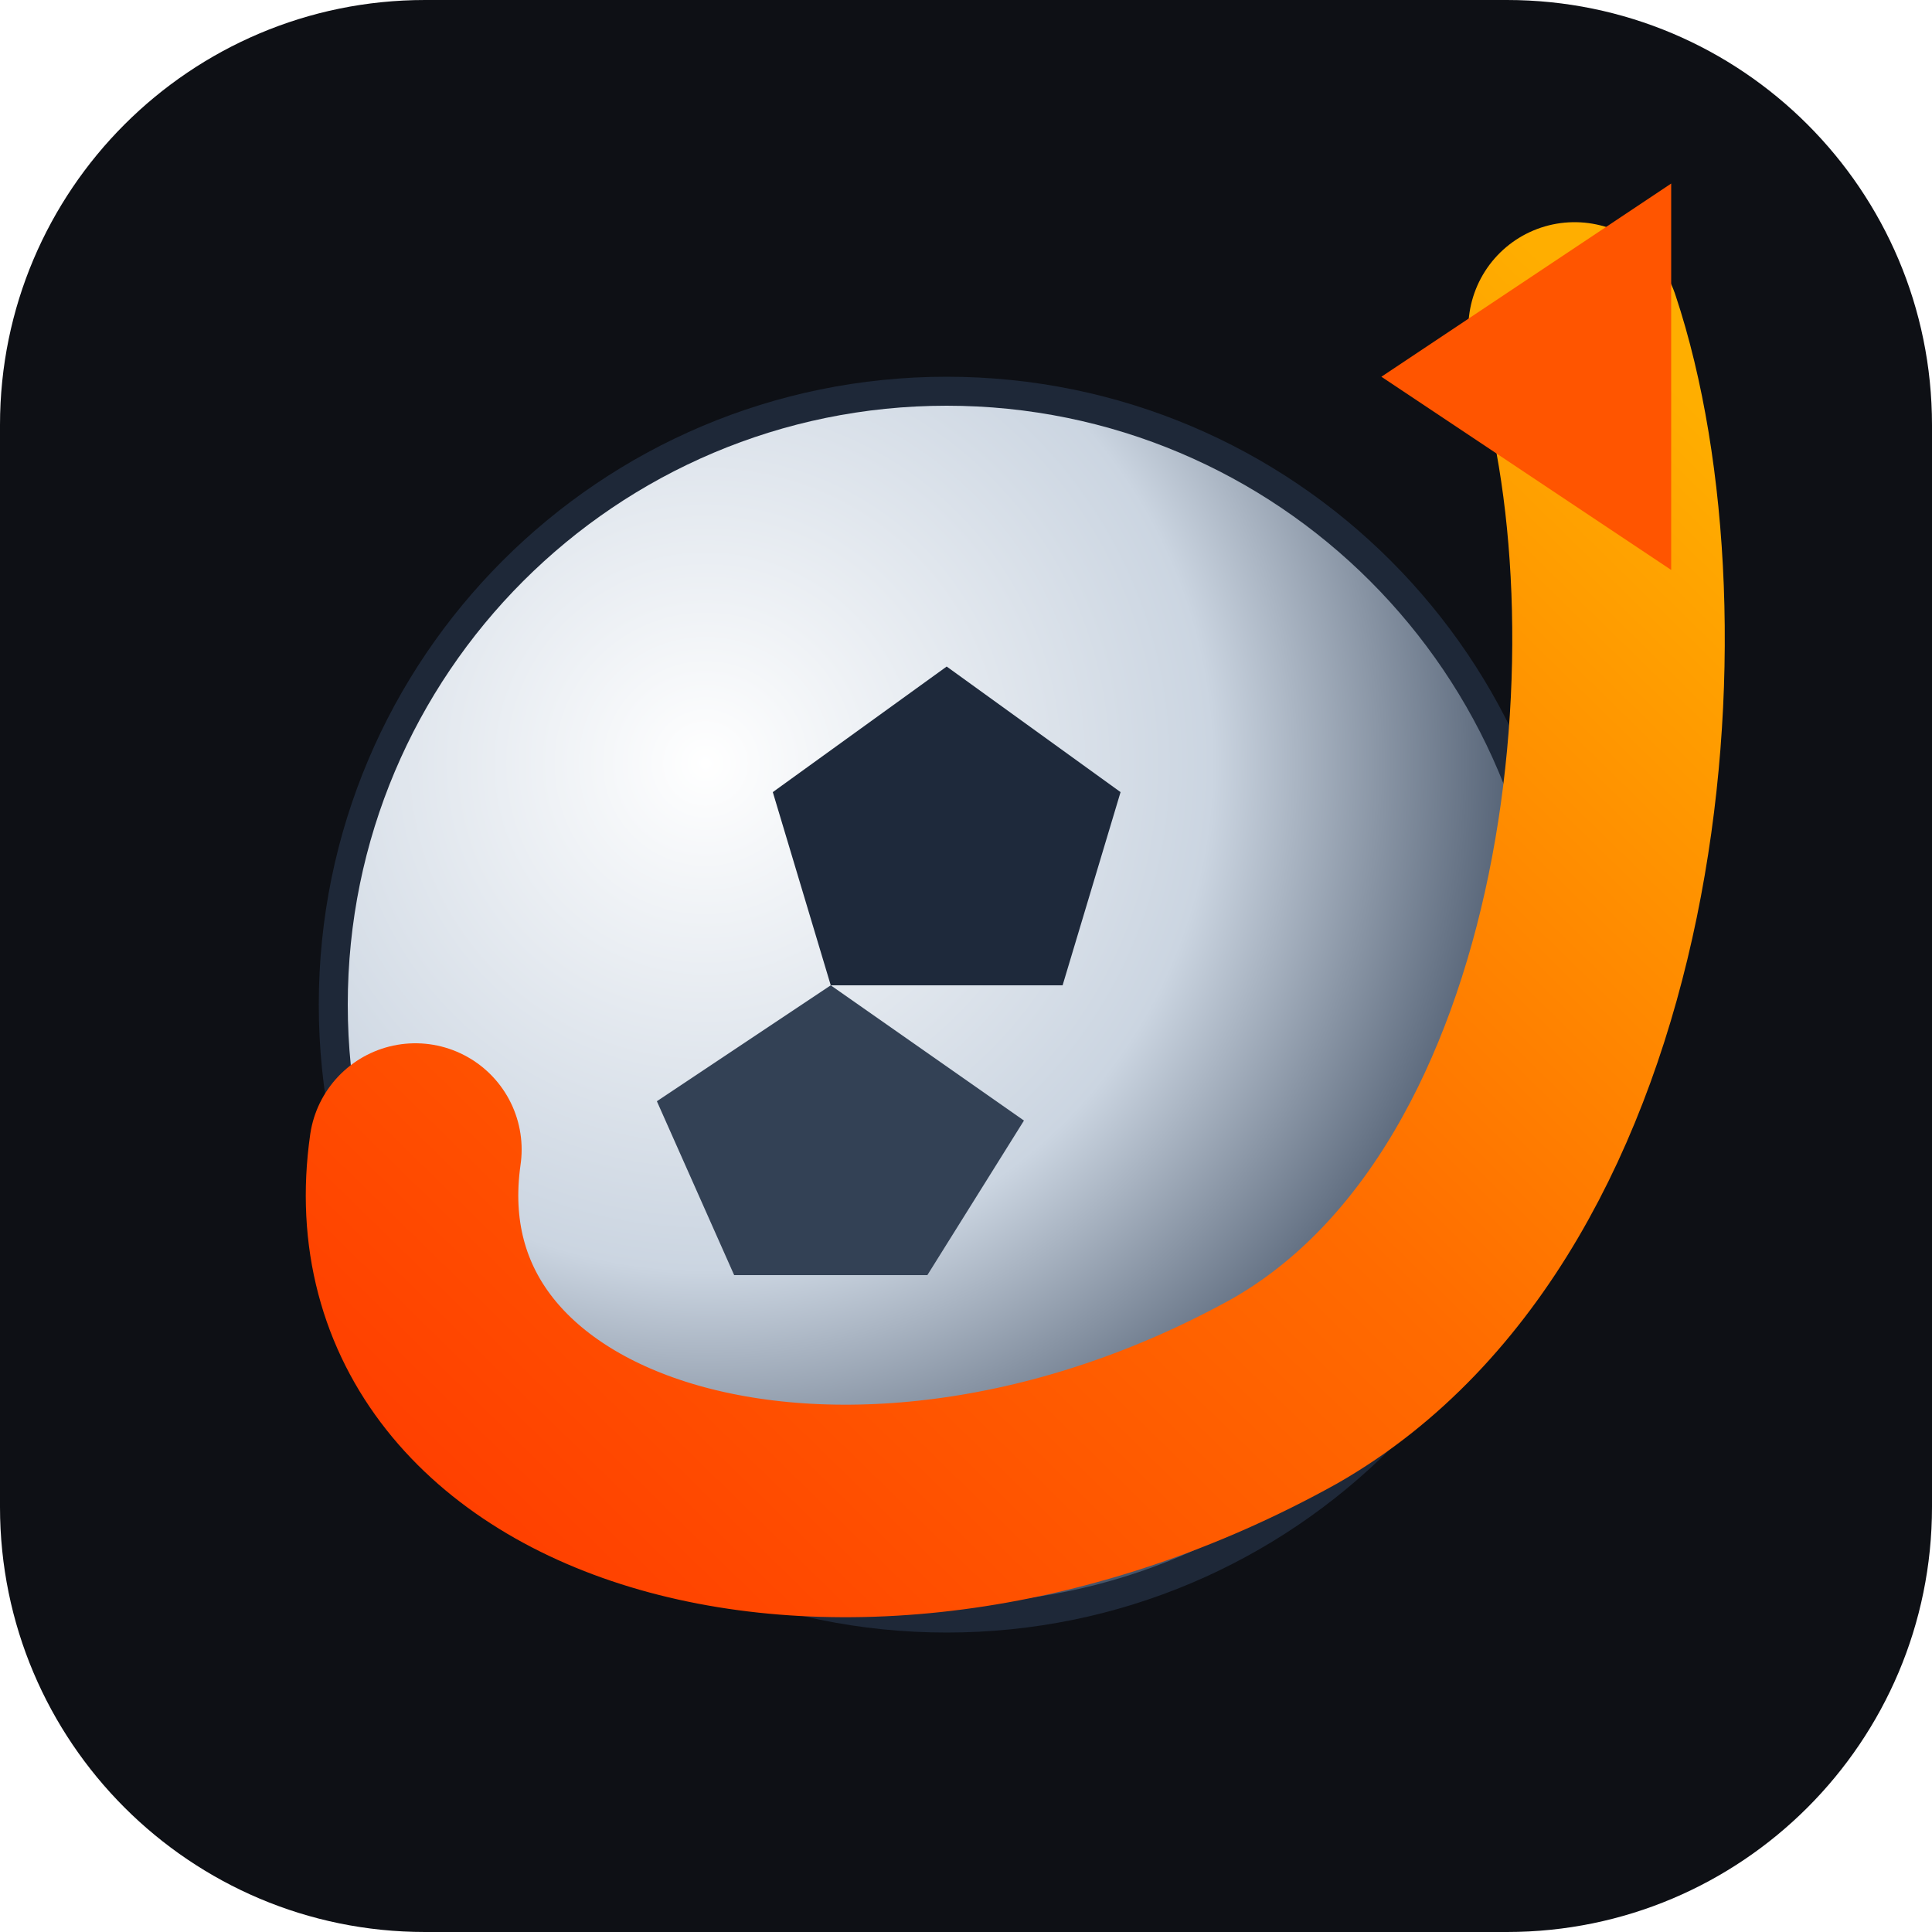
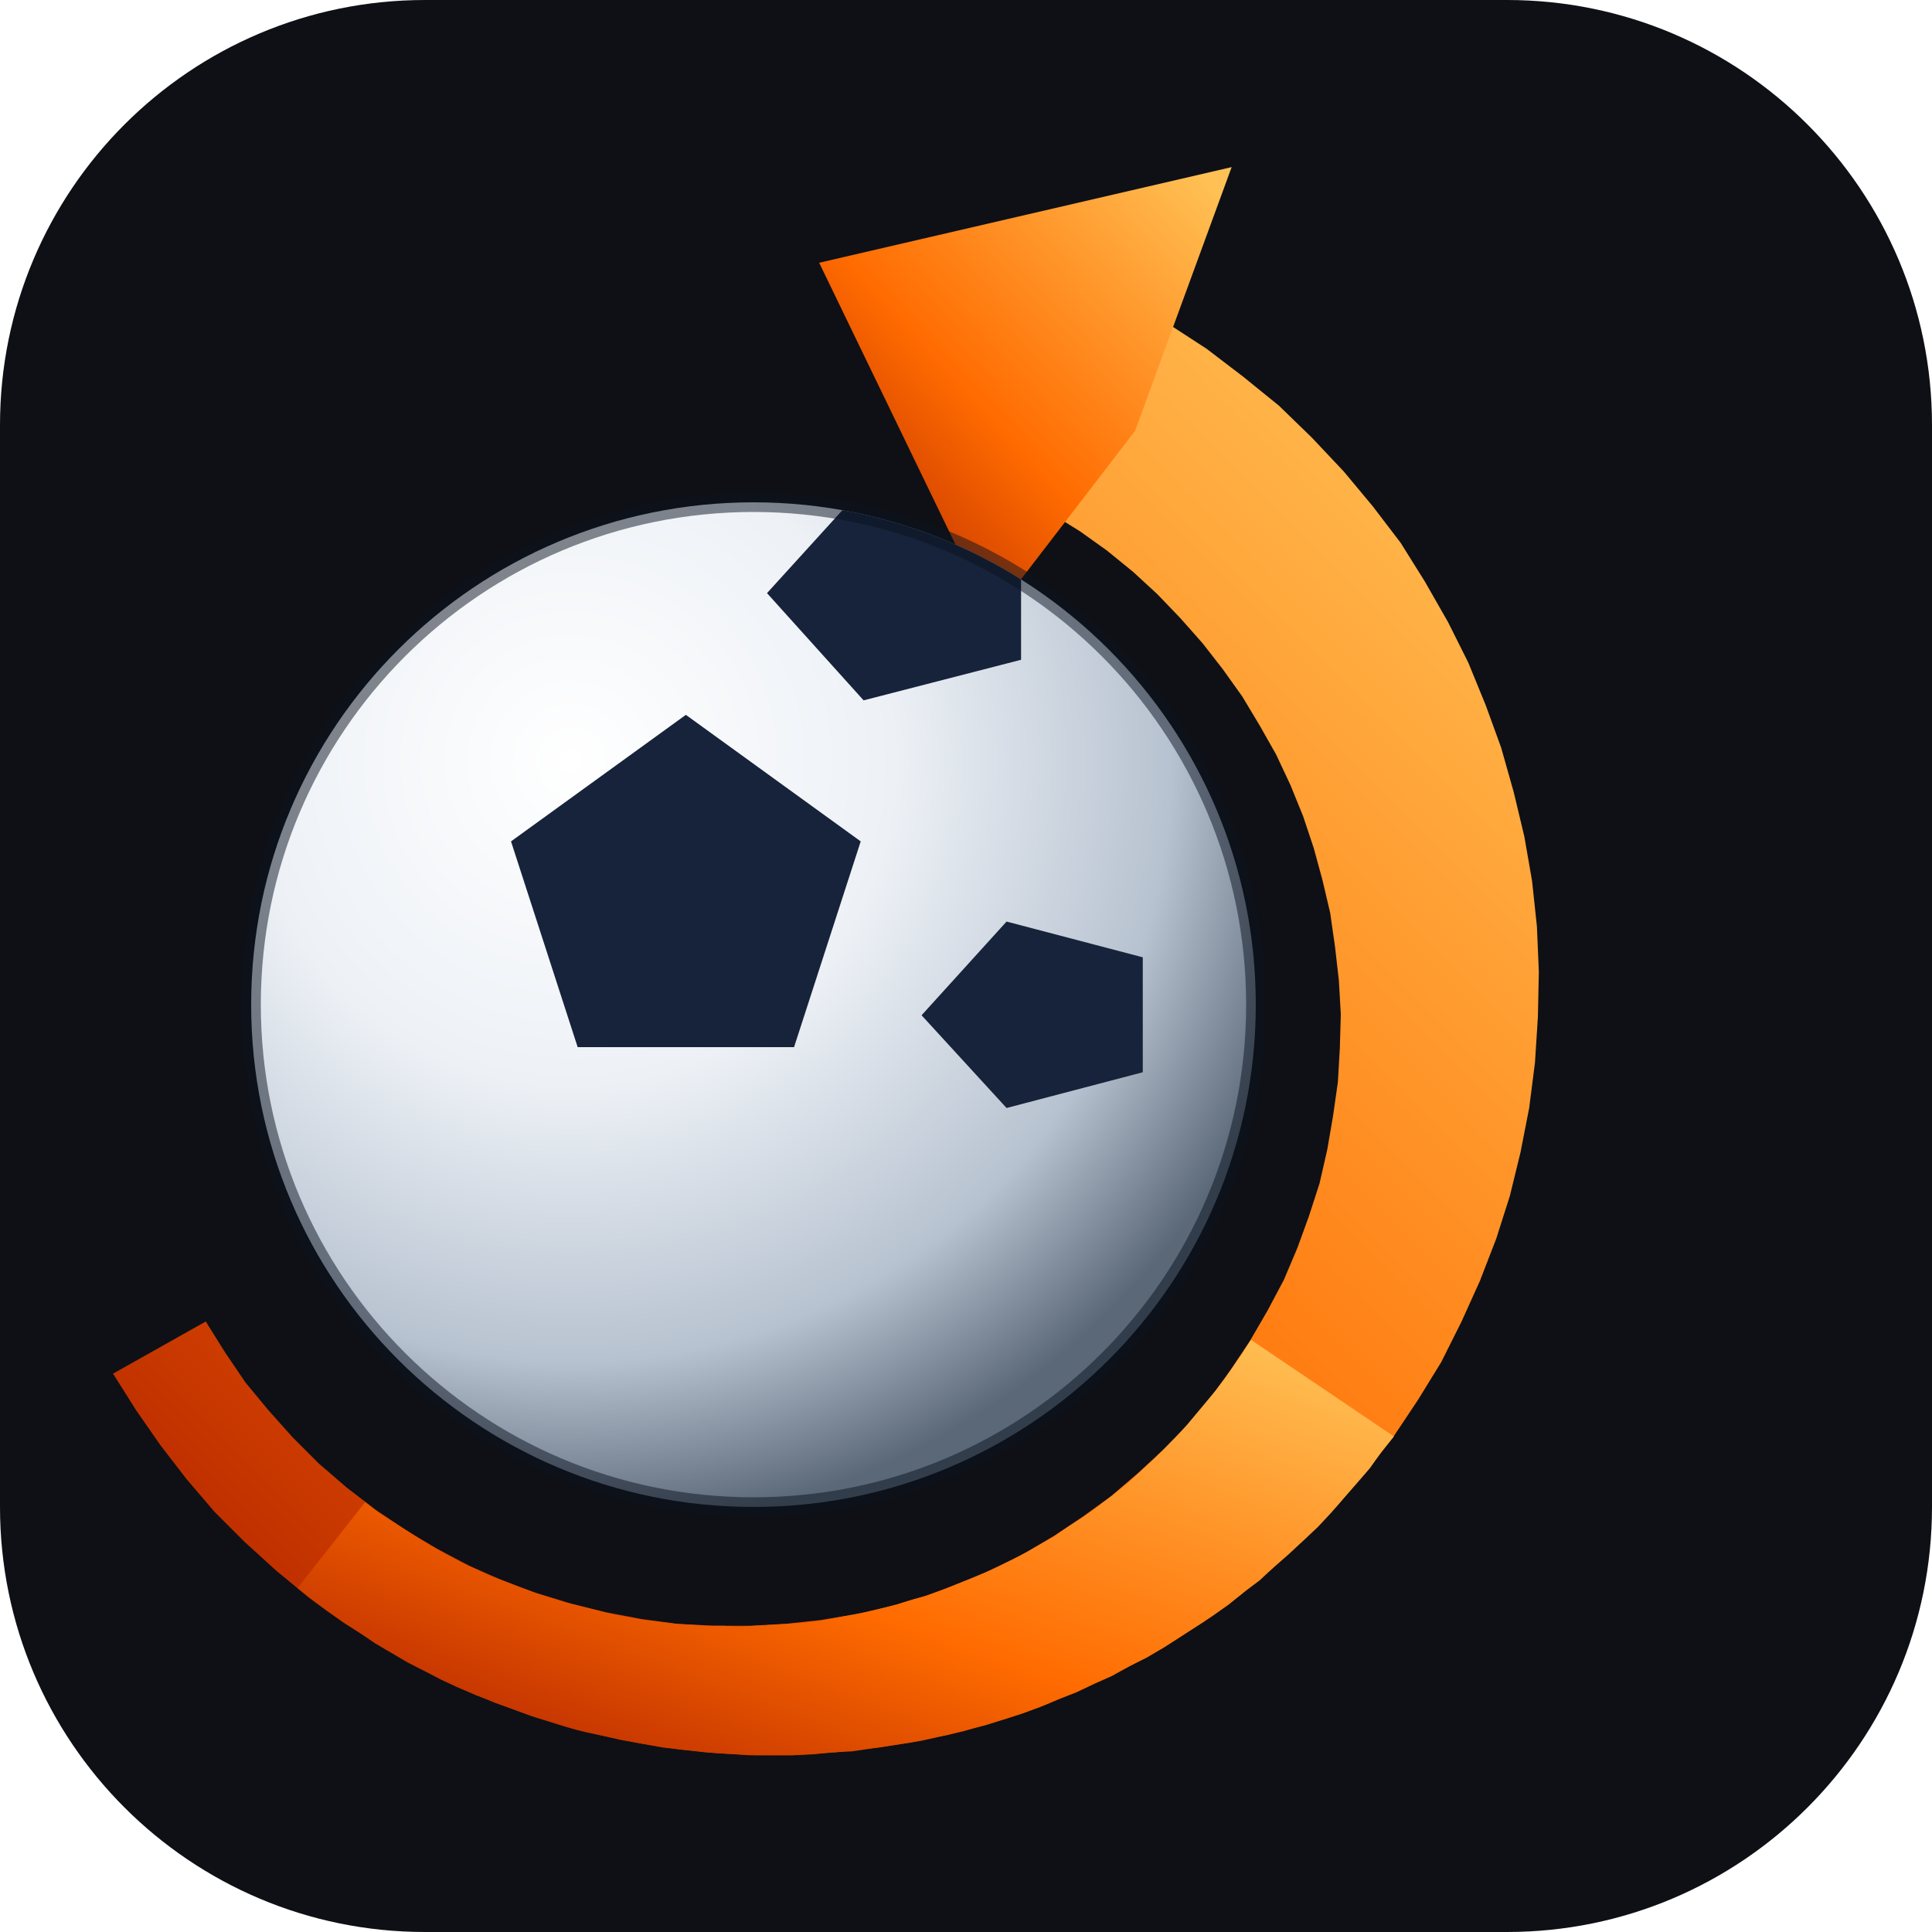
<svg xmlns="http://www.w3.org/2000/svg" viewBox="0 0 200 200">
  <defs>
-     <linearGradient id="o" x1="0%" y1="100%" x2="100%" y2="0%">
-       <stop offset="0%" stop-color="#FF3E00" />
-       <stop offset="50%" stop-color="#FF6B00" />
-       <stop offset="100%" stop-color="#FFAE00" />
+     <radialGradient id="s" cx="32%" cy="26%" r="76%">
+       <stop offset="0" stop-color="#FFFFFF" />
+       <stop offset=".42" stop-color="#EDF1F6" />
+       <stop offset=".78" stop-color="#B7C2D0" />
+       <stop offset="1" stop-color="#5B6878" />
+     </radialGradient>
+     <linearGradient id="r" x1="6%" y1="96%" x2="96%" y2="4%">
+       <stop offset="0" stop-color="#B32400" />
+       <stop offset=".42" stop-color="#FF6B00" />
+       <stop offset="1" stop-color="#FFC155" />
    </linearGradient>
-     <radialGradient id="b" cx="30%" cy="30%" r="70%">
-       <stop offset="0%" stop-color="#FFFFFF" />
-       <stop offset="60%" stop-color="#CBD5E1" />
-       <stop offset="100%" stop-color="#475569" />
-     </radialGradient>
+     <clipPath id="c">
+       <circle cx="78" cy="104" r="52" />
+     </clipPath>
  </defs>
  <rect width="200" height="200" rx="44" fill="#0E1015" />
-   <g transform="translate(8,-6)">
-     <circle cx="90" cy="110" r="65" fill="#1E2838" />
-     <circle cx="90" cy="110" r="62" fill="url(#b)" />
-     <polygon points="90,75 72,88 78,108 102,108 108,88" fill="#1E293B" />
-     <polygon points="78,108 60,120 68,138 88,138 98,122" fill="#334155" />
-     <path d="M 35 125 C 30 160, 80 175, 125 150 C 160 130, 165 70, 155 40" fill="none" stroke="url(#o)" stroke-width="22" stroke-linecap="round" />
-     <path d="M 135 45 L 165 25 L 165 65 Z" fill="#FF5500" />
+   <path d="M 11.7 142.2 14.1 146.0 16.6 149.6 19.3 153.1 22.2 156.5 25.3 159.6 28.6 162.6 32.0 165.4 35.6 168.0 39.4 170.4 43.2 172.6 47.2 174.6 51.3 176.3 55.5 177.8 59.8 179.1 64.2 180.1 68.6 180.9 73.0 181.4 77.5 181.7 82.0 181.7 86.5 181.4 91.0 180.9 95.4 180.2 99.8 179.2 104.2 177.9 108.4 176.4 112.6 174.6 116.7 172.6 120.7 170.4 124.6 167.9 128.3 165.2 131.8 162.3 135.2 159.2 138.4 155.9 141.4 152.4 144.2 148.8 146.8 144.9 149.2 141.0 151.3 136.8 153.2 132.6 154.9 128.2 156.3 123.8 157.4 119.3 158.3 114.7 158.9 110.0 159.2 105.3 159.3 100.6 159.1 95.9 158.6 91.2 157.8 86.6 156.7 82.0 155.4 77.4 153.8 73.0 152.0 68.6 149.9 64.4 147.5 60.2 145.0 56.2 142.1 52.4 139.1 48.8 135.8 45.3 132.4 42.0 128.7 39.0 124.9 36.1 120.9 33.5 116.7 31.2 L 105.9 51.5 108.9 53.2 111.8 55.0 114.6 57.0 117.3 59.2 119.8 61.5 122.2 64.0 124.5 66.6 126.6 69.3 128.6 72.1 130.4 75.1 132.1 78.1 133.6 81.3 134.9 84.5 136.0 87.8 136.9 91.1 137.7 94.5 138.2 98.0 138.6 101.5 138.8 105.0 138.7 108.5 138.5 112.0 138.0 115.5 137.4 119.0 136.6 122.5 135.5 125.9 134.3 129.2 132.9 132.5 131.2 135.7 129.4 138.8 127.4 141.8 125.3 144.7 123.0 147.4 120.5 150.0 117.8 152.5 115.0 154.9 112.1 157.0 109.1 159.0 105.9 160.9 102.6 162.5 99.2 164.0 95.8 165.2 92.2 166.3 88.6 167.1 85.0 167.7 81.3 168.1 77.6 168.3 73.9 168.3 70.1 168.1 66.4 167.6 62.7 166.9 59.1 166.0 55.5 164.9 52.0 163.6 48.6 162.1 45.2 160.3 42.0 158.4 38.9 156.3 35.9 154.0 33.0 151.5 30.3 148.8 27.8 146.0 25.4 143.1 23.3 140.0 21.3 136.8 Z" fill="url(#r)" />
+   <path d="M 84.8 27.2 L 127.5 17.3 L 117.5 44.6 L 102.6 64.0 Z" fill="url(#r)" />
+   <circle cx="78" cy="104" r="52" fill="url(#s)" />
+   <g clip-path="url(#c)" fill="#16233A">
+     <path d="M 71.0 74.0 L 89.1 87.1 L 82.2 108.4 L 59.8 108.4 L 52.9 87.1 Z" />
+     <path d="M 105.7 68.3 L 89.4 72.5 L 79.4 61.4 L 89.4 50.4 L 105.7 54.6 Z" />
+     <path d="M 104.2 114.7 L 95.4 105.1 L 104.2 95.4 L 118.3 99.1 L 118.3 111.0 Z" />
  </g>
+   <circle cx="78" cy="104" r="52" fill="none" stroke="#0B1220" stroke-opacity=".5" stroke-width="2" />
+   <path d="M 30.8 164.4 32.3 165.6 33.9 166.8 35.5 167.9 37.2 169.0 38.8 170.1 40.5 171.1 42.2 172.1 44.0 173.0 45.7 173.9 47.5 174.7 49.3 175.5 51.2 176.2 53.0 176.9 54.9 177.6 56.8 178.2 58.7 178.8 60.6 179.3 62.5 179.7 64.4 180.1 66.4 180.5 68.4 180.8 70.3 181.1 72.3 181.3 74.3 181.5 76.3 181.6 78.3 181.7 80.2 181.7 82.2 181.7 84.2 181.6 86.2 181.4 88.2 181.3 90.2 181.0 92.2 180.7 94.2 180.4 96.1 180.0 98.1 179.6 100.0 179.1 102.0 178.6 103.9 178.0 105.8 177.4 107.7 176.7 109.6 175.9 111.4 175.2 113.3 174.3 115.1 173.5 116.9 172.5 118.7 171.6 120.4 170.6 122.1 169.5 123.8 168.4 125.5 167.3 127.2 166.1 128.8 164.8 130.4 163.6 131.9 162.2 133.4 160.9 134.9 159.5 136.4 158.1 137.8 156.6 139.1 155.1 140.5 153.5 141.8 152.0 143.0 150.3 144.3 148.7 L 129.5 138.7 128.6 140.1 127.7 141.4 126.8 142.7 125.8 144.0 124.8 145.2 123.8 146.4 122.8 147.6 121.7 148.8 120.5 150.0 119.4 151.1 118.2 152.2 117.0 153.3 115.8 154.3 114.5 155.3 113.2 156.3 111.9 157.2 110.5 158.1 109.2 159.0 107.8 159.8 106.4 160.6 104.9 161.4 103.5 162.1 102.0 162.8 100.5 163.4 99.0 164.0 97.5 164.6 95.9 165.2 94.4 165.6 92.8 166.1 91.2 166.5 89.6 166.9 88.0 167.2 86.4 167.5 84.8 167.8 83.1 168.0 81.5 168.1 79.9 168.2 78.2 168.3 76.6 168.4 74.9 168.3 73.3 168.3 71.6 168.2 70.0 168.1 68.3 167.9 66.7 167.7 65.0 167.4 63.4 167.1 61.8 166.7 60.2 166.3 58.6 165.9 57.0 165.4 55.4 164.9 53.8 164.3 52.3 163.7 50.7 163.1 49.2 162.4 47.7 161.7 46.2 160.9 44.8 160.1 43.3 159.2 41.9 158.3 40.5 157.4 39.1 156.5 37.8 155.5 Z" fill="url(#r)" />
</svg>
